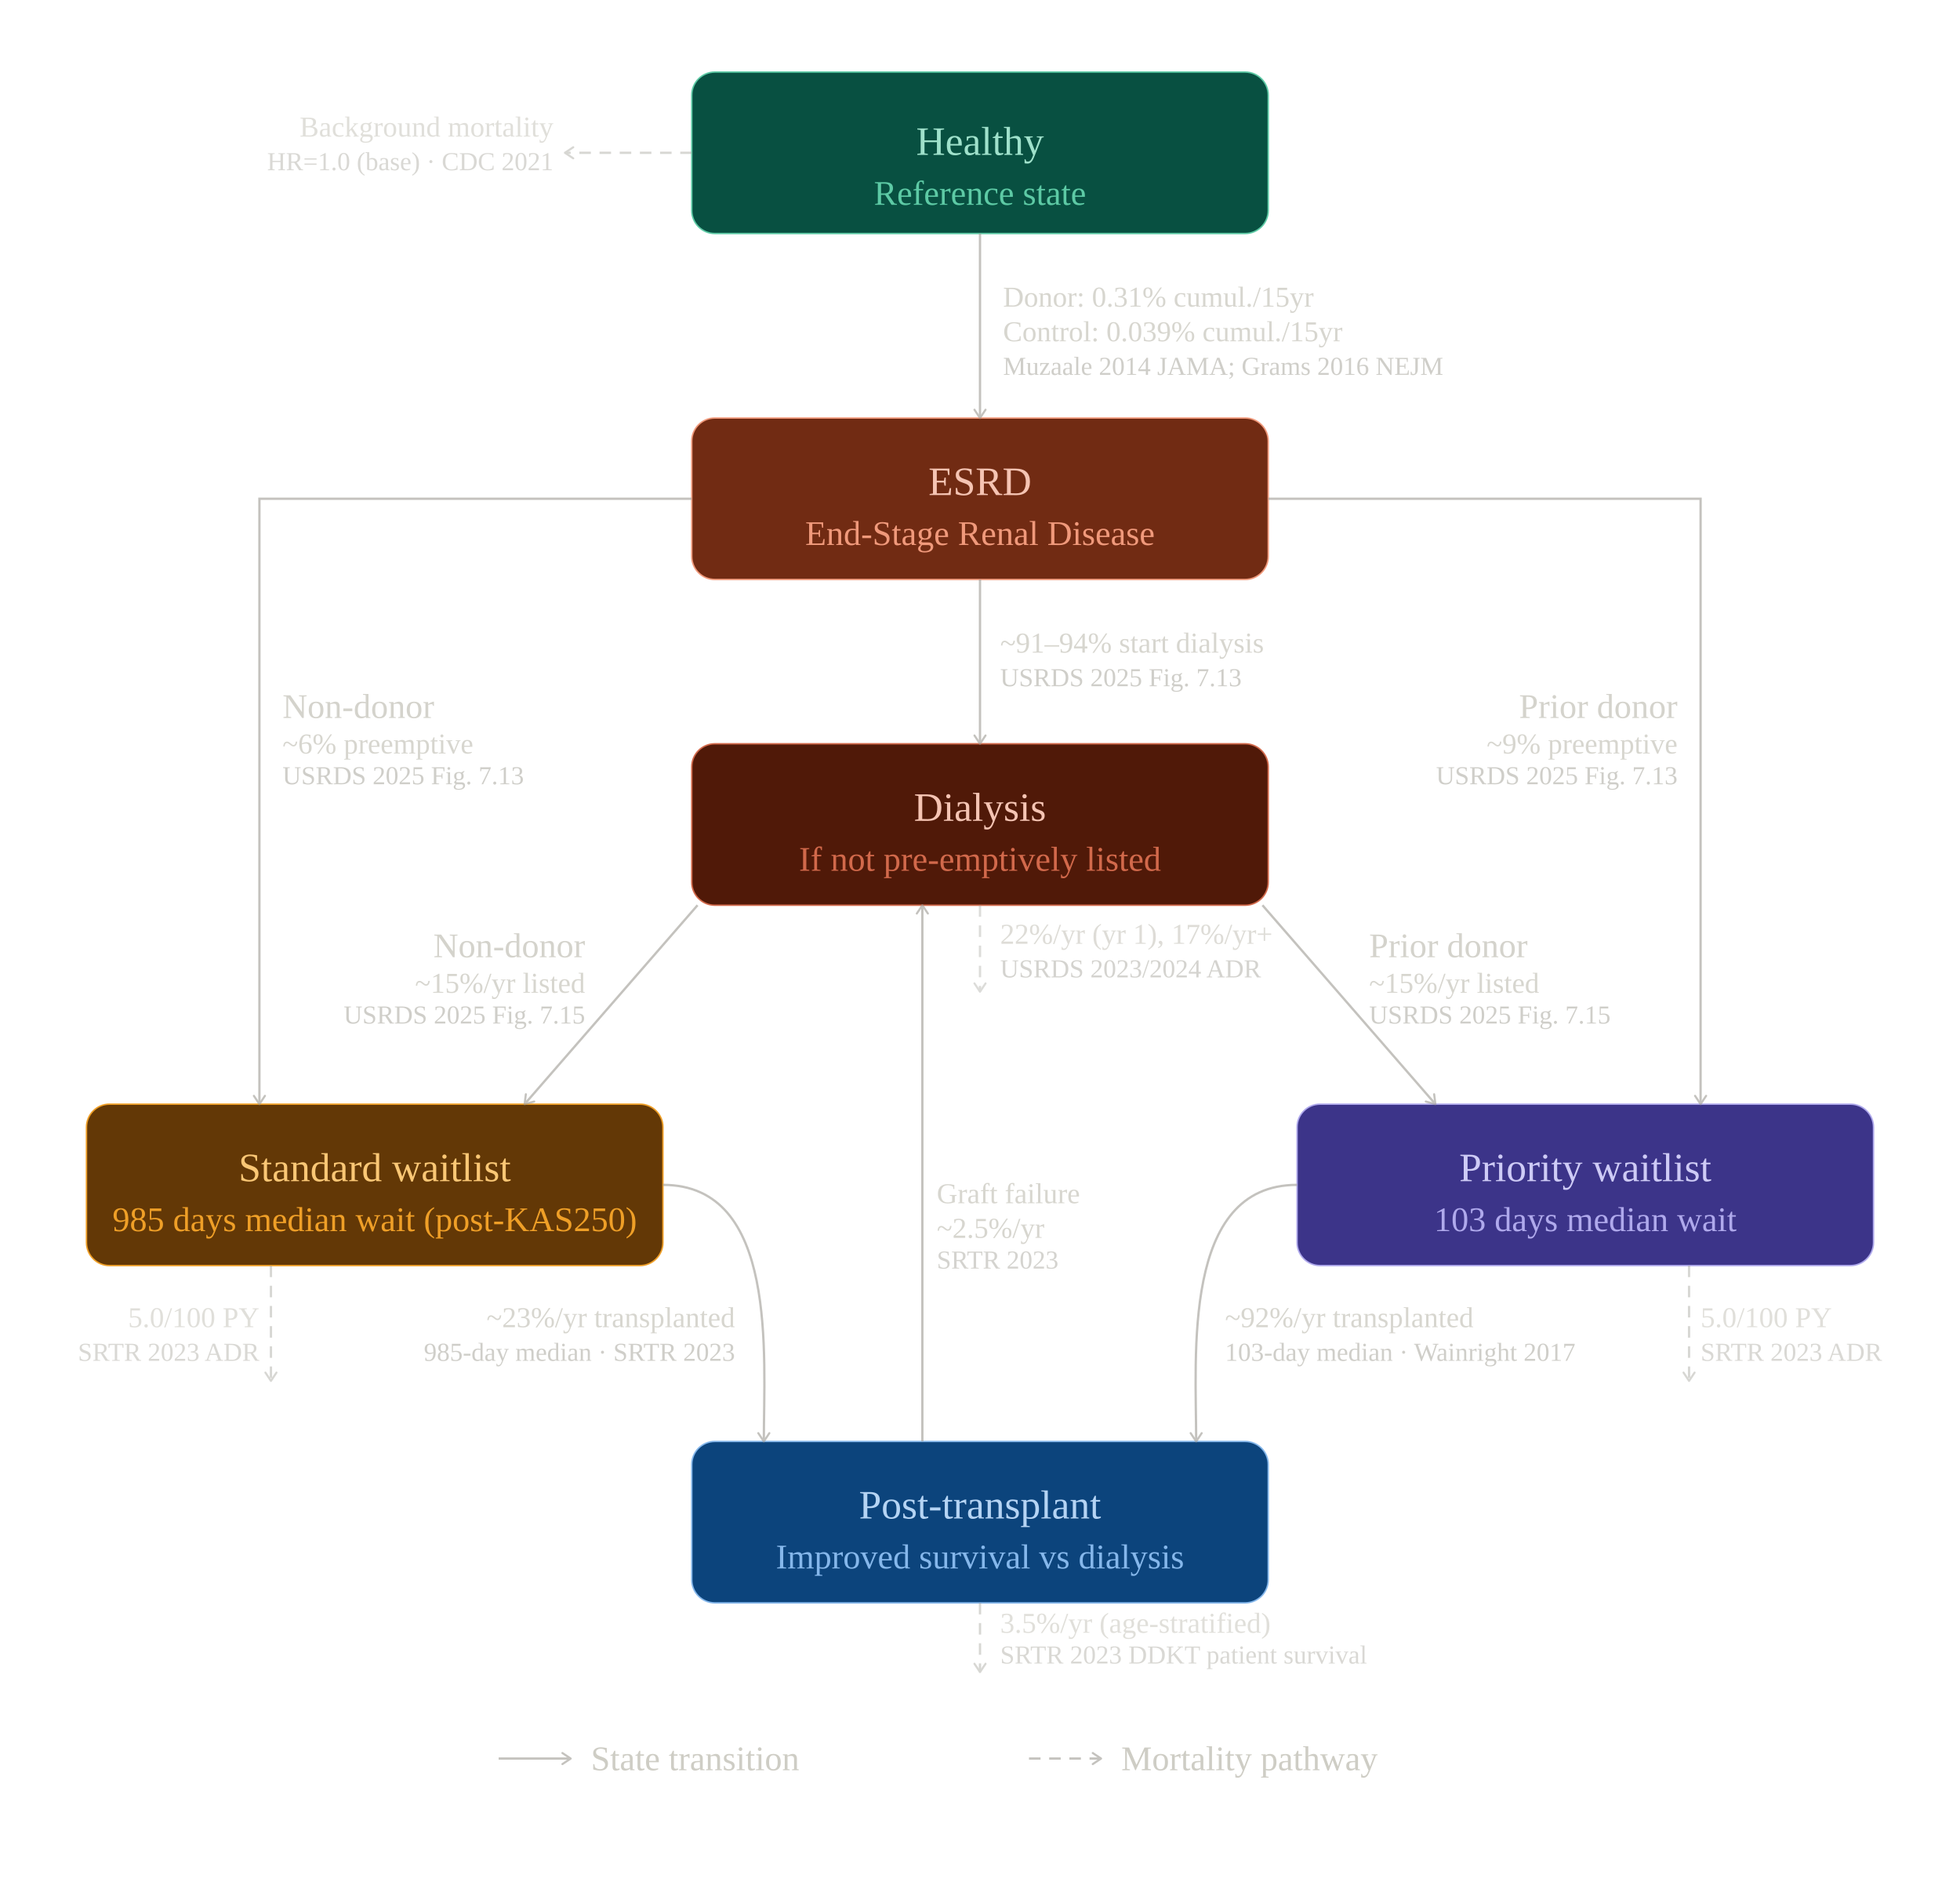
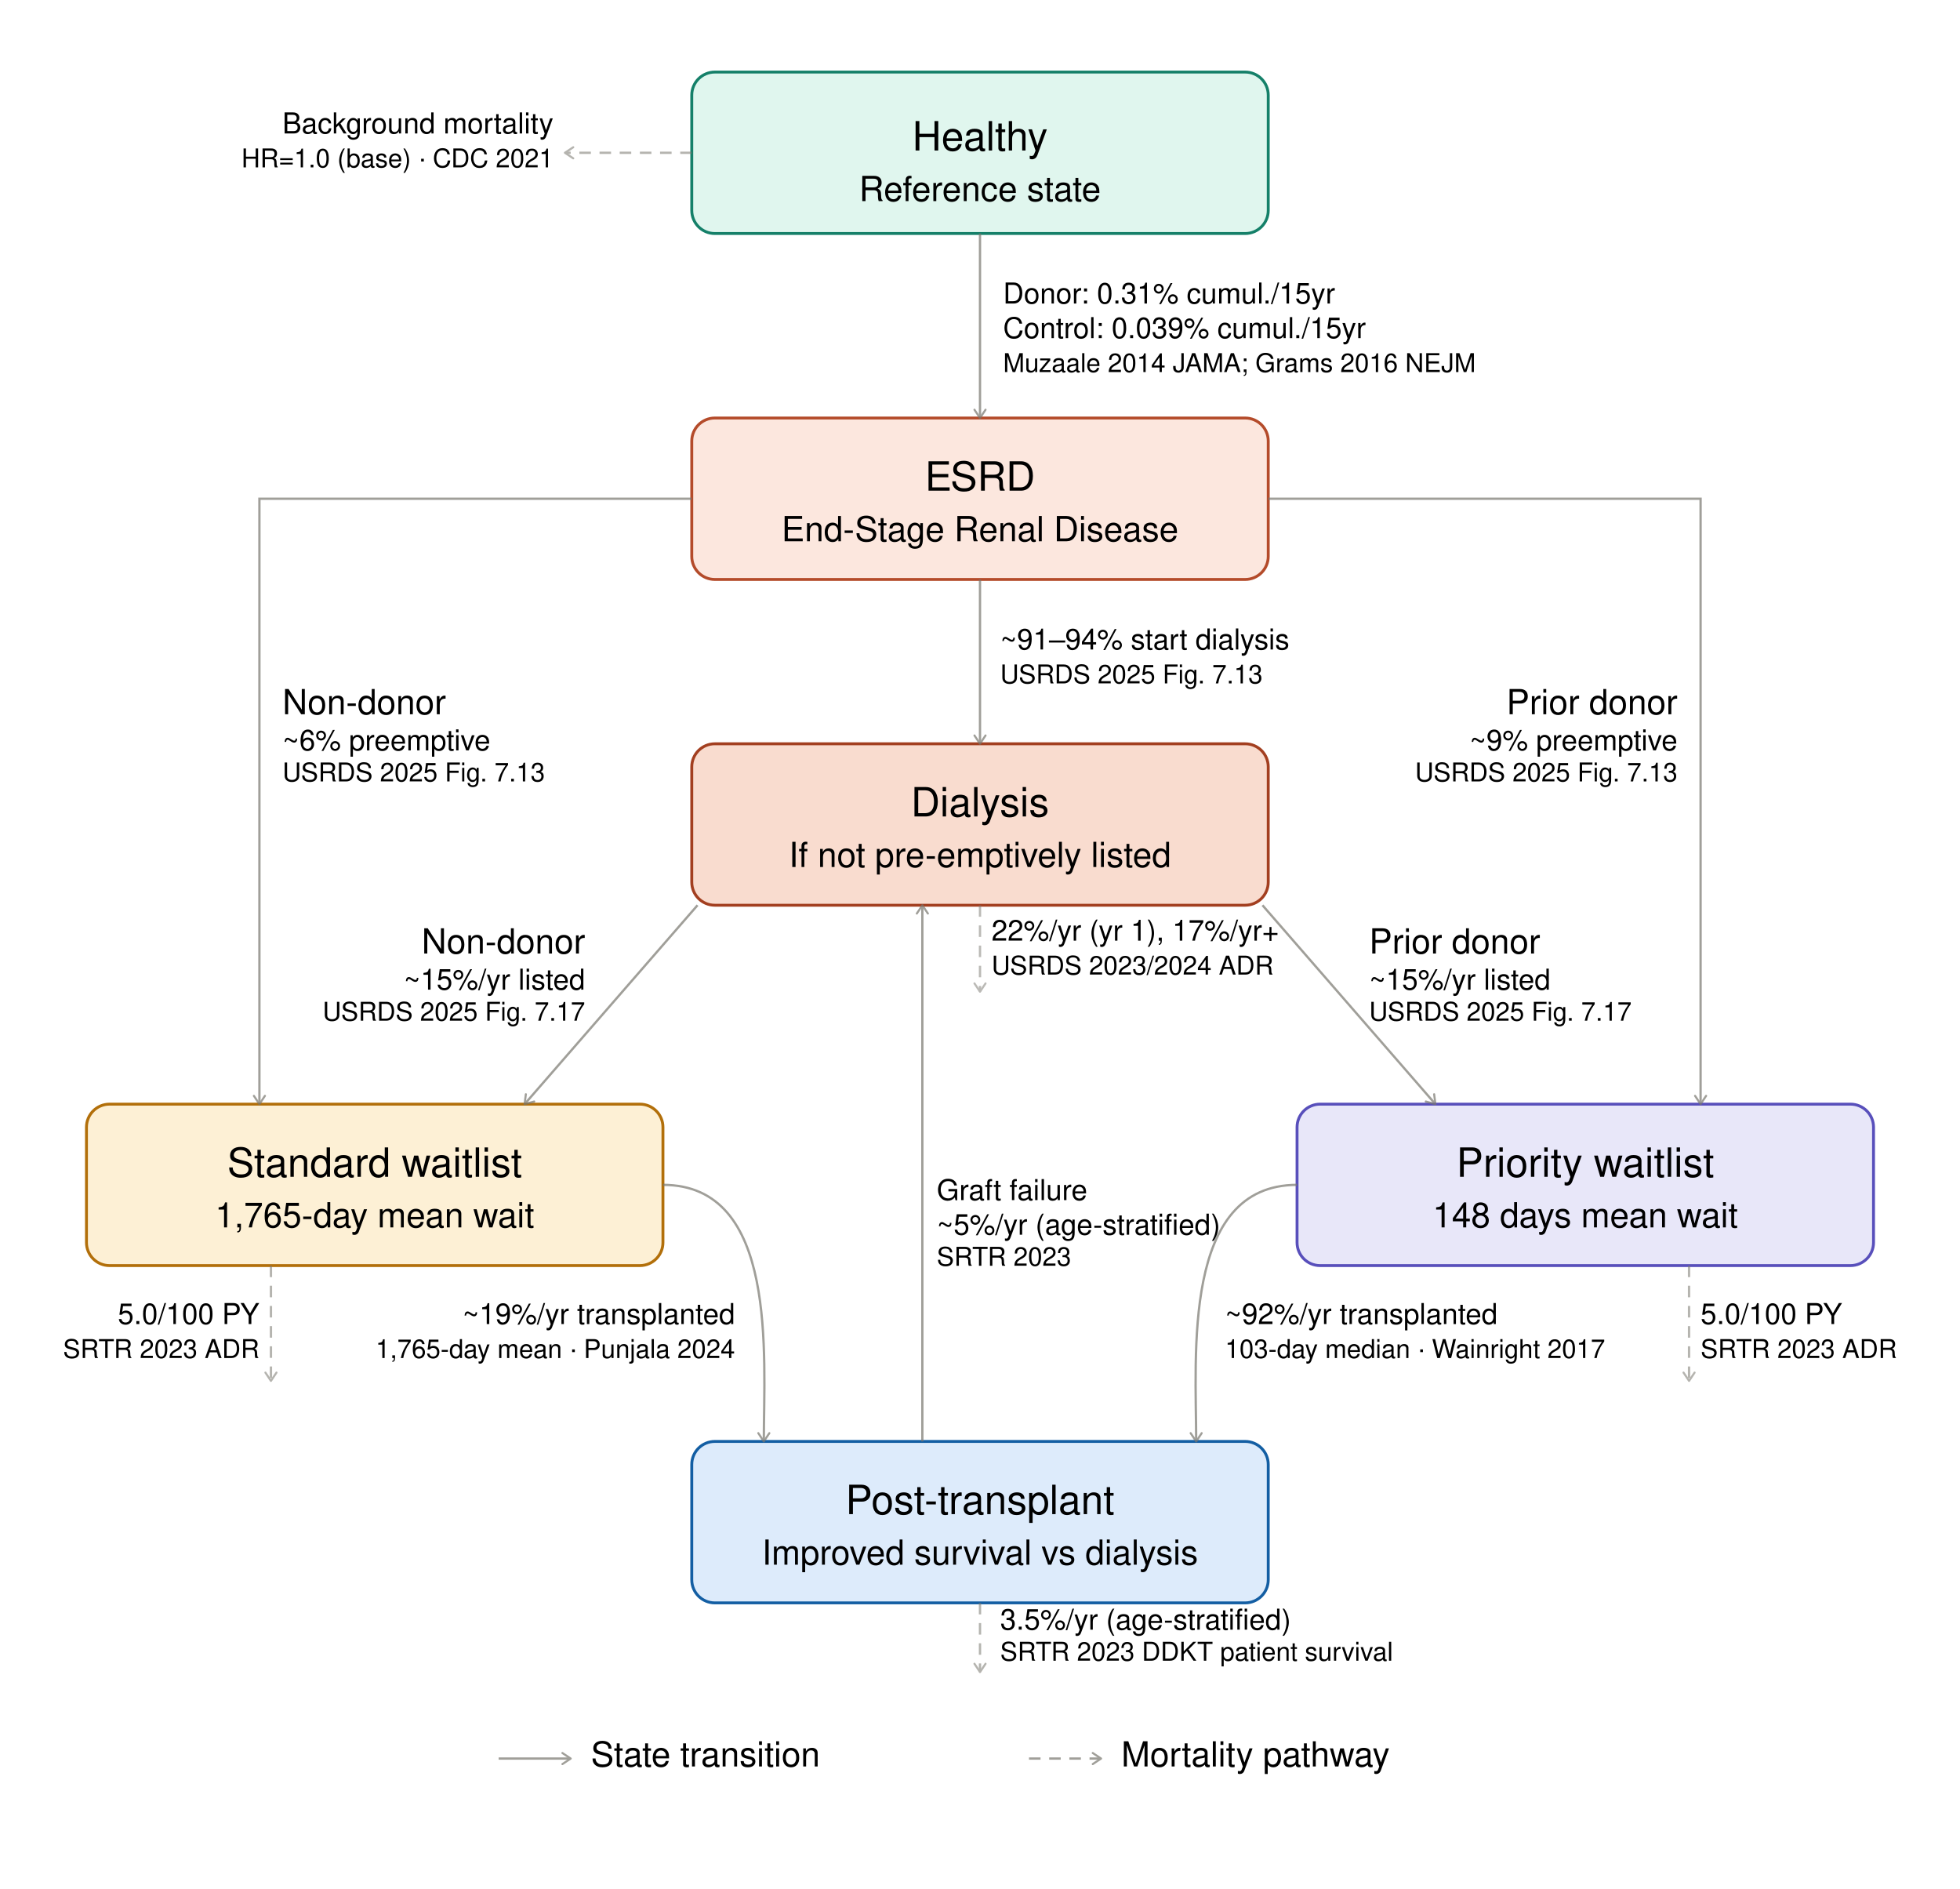
<svg xmlns="http://www.w3.org/2000/svg" width="100%" viewBox="0 -30 680 655" role="img">
+   <rect x="-10" y="-40" width="700" height="675" fill="rgb(255,255,255)" />
  <defs>
    <marker id="arrow" viewBox="0 0 10 10" refX="8" refY="5" markerWidth="6" markerHeight="6" orient="auto-start-reverse">
      <path d="M2 1L8 5L2 9" fill="none" stroke="context-stroke" stroke-width="1.5" stroke-linecap="round" stroke-linejoin="round" />
    </marker>
+     <style>text { font-family: Helvetica, Arial, sans-serif; }</style>
  </defs>
-   <rect x="240" y="-5" width="200" height="56" rx="8" stroke-width="0.5" style="fill:rgb(8,80,65);stroke:rgb(93,202,165);" />
-   <text x="340" y="19" text-anchor="middle" dominant-baseline="central" style="fill:rgb(159,225,203);font-size:14px;font-weight:500;">Healthy</text>
-   <text x="340" y="37" text-anchor="middle" dominant-baseline="central" style="fill:rgb(93,202,165);font-size:12px;">Reference state</text>
-   <rect x="240" y="115" width="200" height="56" rx="8" stroke-width="0.5" style="fill:rgb(113,43,19);stroke:rgb(240,153,123);" />
-   <text x="340" y="137" text-anchor="middle" dominant-baseline="central" style="fill:rgb(245,196,179);font-size:14px;font-weight:500;">ESRD</text>
-   <text x="340" y="155" text-anchor="middle" dominant-baseline="central" style="fill:rgb(240,153,123);font-size:12px;">End-Stage Renal Disease</text>
-   <rect x="240" y="228" width="200" height="56" rx="8" stroke-width="0.5" style="fill:rgb(80,25,8);stroke:rgb(210,105,75);" />
-   <text x="340" y="250" text-anchor="middle" dominant-baseline="central" style="fill:rgb(245,196,179);font-size:14px;font-weight:500;">Dialysis</text>
-   <text x="340" y="268" text-anchor="middle" dominant-baseline="central" style="fill:rgb(210,105,75);font-size:12px;">If not pre-emptively listed</text>
-   <rect x="30" y="353" width="200" height="56" rx="8" stroke-width="0.5" style="fill:rgb(99,56,6);stroke:rgb(239,159,39);" />
-   <text x="130" y="375" text-anchor="middle" dominant-baseline="central" style="fill:rgb(250,199,117);font-size:14px;font-weight:500;">Standard waitlist</text>
-   <text x="130" y="393" text-anchor="middle" dominant-baseline="central" style="fill:rgb(239,159,39);font-size:12px;">985 days median wait (post-KAS250)</text>
-   <rect x="450" y="353" width="200" height="56" rx="8" stroke-width="0.5" style="fill:rgb(60,52,137);stroke:rgb(175,169,236);" />
-   <text x="550" y="375" text-anchor="middle" dominant-baseline="central" style="fill:rgb(206,203,246);font-size:14px;font-weight:500;">Priority waitlist</text>
-   <text x="550" y="393" text-anchor="middle" dominant-baseline="central" style="fill:rgb(175,169,236);font-size:12px;">103 days median wait</text>
-   <rect x="240" y="470" width="200" height="56" rx="8" stroke-width="0.5" style="fill:rgb(12,68,124);stroke:rgb(133,183,235);" />
-   <text x="340" y="492" text-anchor="middle" dominant-baseline="central" style="fill:rgb(181,212,244);font-size:14px;font-weight:500;">Post-transplant</text>
-   <text x="340" y="510" text-anchor="middle" dominant-baseline="central" style="fill:rgb(133,183,235);font-size:12px;">Improved survival vs dialysis</text>
-   <path d="M340 51 L340 115" fill="none" stroke="rgb(156,154,146)" stroke-width="0.8" marker-end="url(#arrow)" opacity="0.6" />
-   <text x="348" y="73" dominant-baseline="central" opacity="0.65" style="fill:rgb(194,192,182);font-size:10px;">Donor: 0.31% cumul./15yr</text>
-   <text x="348" y="85" dominant-baseline="central" opacity="0.65" style="fill:rgb(194,192,182);font-size:10px;">Control: 0.039% cumul./15yr</text>
-   <text x="348" y="97" dominant-baseline="central" opacity="0.5" style="fill:rgb(160,158,148);font-size:9px;">Muzaale 2014 JAMA; Grams 2016 NEJM</text>
-   <path d="M240 23 L196 23" fill="none" stroke="rgb(156,154,146)" stroke-width="0.8" stroke-dasharray="4 3" marker-end="url(#arrow)" opacity="0.4" />
-   <text x="192" y="14" text-anchor="end" dominant-baseline="central" opacity="0.5" style="fill:rgb(194,192,182);font-size:10px;">Background mortality</text>
-   <text x="192" y="26" text-anchor="end" dominant-baseline="central" opacity="0.4" style="fill:rgb(160,158,148);font-size:9px;">HR=1.0 (base) · CDC 2021</text>
-   <path d="M340 171 L340 228" fill="none" stroke="rgb(156,154,146)" stroke-width="0.8" marker-end="url(#arrow)" opacity="0.6" />
-   <text x="347" y="193" dominant-baseline="central" opacity="0.65" style="fill:rgb(194,192,182);font-size:10px;">~91–94% start dialysis</text>
-   <text x="347" y="205" dominant-baseline="central" opacity="0.5" style="fill:rgb(160,158,148);font-size:9px;">USRDS 2025 Fig. 7.13</text>
-   <path d="M240 143 L90 143 L90 353" fill="none" stroke="rgb(156,154,146)" stroke-width="0.8" marker-end="url(#arrow)" opacity="0.6" />
-   <text x="98" y="215" dominant-baseline="central" opacity="0.7" style="fill:rgb(194,192,182);font-size:12px;">Non-donor</text>
-   <text x="98" y="228" dominant-baseline="central" opacity="0.65" style="fill:rgb(194,192,182);font-size:10px;">~6% preemptive</text>
-   <text x="98" y="239" dominant-baseline="central" opacity="0.5" style="fill:rgb(160,158,148);font-size:9px;">USRDS 2025 Fig. 7.13</text>
-   <path d="M440 143 L590 143 L590 353" fill="none" stroke="rgb(156,154,146)" stroke-width="0.8" marker-end="url(#arrow)" opacity="0.6" />
-   <text x="582" y="215" text-anchor="end" dominant-baseline="central" opacity="0.7" style="fill:rgb(194,192,182);font-size:12px;">Prior donor</text>
-   <text x="582" y="228" text-anchor="end" dominant-baseline="central" opacity="0.65" style="fill:rgb(194,192,182);font-size:10px;">~9% preemptive</text>
-   <text x="582" y="239" text-anchor="end" dominant-baseline="central" opacity="0.5" style="fill:rgb(160,158,148);font-size:9px;">USRDS 2025 Fig. 7.13</text>
-   <path d="M242 284 L182 353" fill="none" stroke="rgb(156,154,146)" stroke-width="0.8" marker-end="url(#arrow)" opacity="0.6" />
-   <text x="203" y="298" text-anchor="end" dominant-baseline="central" opacity="0.7" style="fill:rgb(194,192,182);font-size:12px;">Non-donor</text>
-   <text x="203" y="311" text-anchor="end" dominant-baseline="central" opacity="0.65" style="fill:rgb(194,192,182);font-size:10px;">~15%/yr listed</text>
-   <text x="203" y="322" text-anchor="end" dominant-baseline="central" opacity="0.5" style="fill:rgb(160,158,148);font-size:9px;">USRDS 2025 Fig. 7.15</text>
-   <path d="M438 284 L498 353" fill="none" stroke="rgb(156,154,146)" stroke-width="0.8" marker-end="url(#arrow)" opacity="0.6" />
-   <text x="475" y="298" dominant-baseline="central" opacity="0.7" style="fill:rgb(194,192,182);font-size:12px;">Prior donor</text>
-   <text x="475" y="311" dominant-baseline="central" opacity="0.65" style="fill:rgb(194,192,182);font-size:10px;">~15%/yr listed</text>
-   <text x="475" y="322" dominant-baseline="central" opacity="0.5" style="fill:rgb(160,158,148);font-size:9px;">USRDS 2025 Fig. 7.15</text>
-   <path d="M340 284 L340 314" fill="none" stroke="rgb(156,154,146)" stroke-width="0.8" stroke-dasharray="4 3" marker-end="url(#arrow)" opacity="0.35" />
-   <text x="347" y="294" dominant-baseline="central" opacity="0.55" style="fill:rgb(194,192,182);font-size:10px;">22%/yr (yr 1), 17%/yr+</text>
-   <text x="347" y="306" dominant-baseline="central" opacity="0.45" style="fill:rgb(160,158,148);font-size:9px;">USRDS 2023/2024 ADR</text>
-   <path d="M230 381 C270 381 265 440 265 470" fill="none" stroke="rgb(156,154,146)" stroke-width="0.8" marker-end="url(#arrow)" opacity="0.6" />
-   <text x="255" y="427" text-anchor="end" dominant-baseline="central" opacity="0.65" style="fill:rgb(194,192,182);font-size:10px;">~23%/yr transplanted</text>
-   <text x="255" y="439" text-anchor="end" dominant-baseline="central" opacity="0.5" style="fill:rgb(160,158,148);font-size:9px;">985-day median · SRTR 2023</text>
-   <path d="M450 381 C410 381 415 440 415 470" fill="none" stroke="rgb(156,154,146)" stroke-width="0.8" marker-end="url(#arrow)" opacity="0.6" />
-   <text x="425" y="427" dominant-baseline="central" opacity="0.65" style="fill:rgb(194,192,182);font-size:10px;">~92%/yr transplanted</text>
-   <text x="425" y="439" dominant-baseline="central" opacity="0.5" style="fill:rgb(160,158,148);font-size:9px;">103-day median · Wainright 2017</text>
-   <path d="M94 409 L94 449" fill="none" stroke="rgb(156,154,146)" stroke-width="0.8" stroke-dasharray="4 3" marker-end="url(#arrow)" opacity="0.4" />
-   <text x="90" y="427" text-anchor="end" dominant-baseline="central" opacity="0.5" style="fill:rgb(194,192,182);font-size:10px;">5.0/100 PY</text>
-   <text x="90" y="439" text-anchor="end" dominant-baseline="central" opacity="0.4" style="fill:rgb(160,158,148);font-size:9px;">SRTR 2023 ADR</text>
-   <path d="M586 409 L586 449" fill="none" stroke="rgb(156,154,146)" stroke-width="0.8" stroke-dasharray="4 3" marker-end="url(#arrow)" opacity="0.4" />
-   <text x="590" y="427" dominant-baseline="central" opacity="0.5" style="fill:rgb(194,192,182);font-size:10px;">5.0/100 PY</text>
-   <text x="590" y="439" dominant-baseline="central" opacity="0.4" style="fill:rgb(160,158,148);font-size:9px;">SRTR 2023 ADR</text>
-   <path d="M340 526 L340 550" fill="none" stroke="rgb(156,154,146)" stroke-width="0.8" stroke-dasharray="4 3" marker-end="url(#arrow)" opacity="0.4" />
-   <text x="347" y="533" dominant-baseline="central" opacity="0.5" style="fill:rgb(194,192,182);font-size:10px;">3.5%/yr (age-stratified)</text>
-   <text x="347" y="544" dominant-baseline="central" opacity="0.4" style="fill:rgb(160,158,148);font-size:9px;">SRTR 2023 DDKT patient survival</text>
-   <path d="M320 470 L320 284" fill="none" stroke="rgb(156,154,146)" stroke-width="0.8" marker-end="url(#arrow)" opacity="0.6" />
-   <text x="325" y="384" text-anchor="start" dominant-baseline="central" opacity="0.65" style="fill:rgb(194,192,182);font-size:10px;">Graft failure</text>
-   <text x="325" y="396" text-anchor="start" dominant-baseline="central" opacity="0.65" style="fill:rgb(194,192,182);font-size:10px;">~2.5%/yr</text>
-   <text x="325" y="407" text-anchor="start" dominant-baseline="central" opacity="0.45" style="fill:rgb(160,158,148);font-size:9px;">SRTR 2023</text>
-   <line x1="173" y1="580" x2="198" y2="580" stroke="rgb(156,154,146)" stroke-width="0.8" opacity="0.6" marker-end="url(#arrow)" />
-   <text x="205" y="580" dominant-baseline="central" opacity="0.8" style="fill:rgb(194,192,182);font-size:12px;">State transition</text>
-   <line x1="357" y1="580" x2="382" y2="580" stroke="rgb(156,154,146)" stroke-width="0.8" stroke-dasharray="4 3" opacity="0.6" marker-end="url(#arrow)" />
-   <text x="389" y="580" dominant-baseline="central" opacity="0.8" style="fill:rgb(194,192,182);font-size:12px;">Mortality pathway</text>
+   <rect x="240" y="-5" width="200" height="56" rx="8" stroke-width="1" style="fill:rgb(224,246,238);stroke:rgb(21,128,105);" />
+   <text x="340" y="19" text-anchor="middle" dominant-baseline="central" style="fill:black;font-size:14px;font-weight:500;">Healthy</text>
+   <text x="340" y="37" text-anchor="middle" dominant-baseline="central" style="fill:black;font-size:12px;">Reference state</text>
+   <rect x="240" y="115" width="200" height="56" rx="8" stroke-width="1" style="fill:rgb(252,231,222);stroke:rgb(180,75,42);" />
+   <text x="340" y="137" text-anchor="middle" dominant-baseline="central" style="fill:black;font-size:14px;font-weight:500;">ESRD</text>
+   <text x="340" y="155" text-anchor="middle" dominant-baseline="central" style="fill:black;font-size:12px;">End-Stage Renal Disease</text>
+   <rect x="240" y="228" width="200" height="56" rx="8" stroke-width="1" style="fill:rgb(249,220,207);stroke:rgb(163,63,32);" />
+   <text x="340" y="250" text-anchor="middle" dominant-baseline="central" style="fill:black;font-size:14px;font-weight:500;">Dialysis</text>
+   <text x="340" y="268" text-anchor="middle" dominant-baseline="central" style="fill:black;font-size:12px;">If not pre-emptively listed</text>
+   <rect x="30" y="353" width="200" height="56" rx="8" stroke-width="1" style="fill:rgb(253,240,213);stroke:rgb(178,111,10);" />
+   <text x="130" y="375" text-anchor="middle" dominant-baseline="central" style="fill:black;font-size:14px;font-weight:500;">Standard waitlist</text>
+   <text x="130" y="393" text-anchor="middle" dominant-baseline="central" style="fill:black;font-size:12px;">1,765-day mean wait</text>
+   <rect x="450" y="353" width="200" height="56" rx="8" stroke-width="1" style="fill:rgb(232,231,249);stroke:rgb(88,79,187);" />
+   <text x="550" y="375" text-anchor="middle" dominant-baseline="central" style="fill:black;font-size:14px;font-weight:500;">Priority waitlist</text>
+   <text x="550" y="393" text-anchor="middle" dominant-baseline="central" style="fill:black;font-size:12px;">148 days mean wait</text>
+   <rect x="240" y="470" width="200" height="56" rx="8" stroke-width="1" style="fill:rgb(221,235,251);stroke:rgb(19,94,163);" />
+   <text x="340" y="492" text-anchor="middle" dominant-baseline="central" style="fill:black;font-size:14px;font-weight:500;">Post-transplant</text>
+   <text x="340" y="510" text-anchor="middle" dominant-baseline="central" style="fill:black;font-size:12px;">Improved survival vs dialysis</text>
+   <path d="M340 51 L340 115" fill="none" stroke="rgb(120,118,110)" stroke-width="0.8" marker-end="url(#arrow)" opacity="0.7" />
+   <text x="348" y="73" dominant-baseline="central" style="fill:black;font-size:10px;">Donor: 0.31% cumul./15yr</text>
+   <text x="348" y="85" dominant-baseline="central" style="fill:black;font-size:10px;">Control: 0.039% cumul./15yr</text>
+   <text x="348" y="97" dominant-baseline="central" style="fill:black;font-size:9px;">Muzaale 2014 JAMA; Grams 2016 NEJM</text>
+   <path d="M240 23 L196 23" fill="none" stroke="rgb(120,118,110)" stroke-width="0.8" stroke-dasharray="4 3" marker-end="url(#arrow)" opacity="0.55" />
+   <text x="192" y="14" text-anchor="end" dominant-baseline="central" style="fill:black;font-size:10px;">Background mortality</text>
+   <text x="192" y="26" text-anchor="end" dominant-baseline="central" style="fill:black;font-size:9px;">HR=1.0 (base) · CDC 2021</text>
+   <path d="M340 171 L340 228" fill="none" stroke="rgb(120,118,110)" stroke-width="0.8" marker-end="url(#arrow)" opacity="0.7" />
+   <text x="347" y="193" dominant-baseline="central" style="fill:black;font-size:10px;">~91–94% start dialysis</text>
+   <text x="347" y="205" dominant-baseline="central" style="fill:black;font-size:9px;">USRDS 2025 Fig. 7.13</text>
+   <path d="M240 143 L90 143 L90 353" fill="none" stroke="rgb(120,118,110)" stroke-width="0.8" marker-end="url(#arrow)" opacity="0.7" />
+   <text x="98" y="215" dominant-baseline="central" style="fill:black;font-size:12px;">Non-donor</text>
+   <text x="98" y="228" dominant-baseline="central" style="fill:black;font-size:10px;">~6% preemptive</text>
+   <text x="98" y="239" dominant-baseline="central" style="fill:black;font-size:9px;">USRDS 2025 Fig. 7.13</text>
+   <path d="M440 143 L590 143 L590 353" fill="none" stroke="rgb(120,118,110)" stroke-width="0.8" marker-end="url(#arrow)" opacity="0.7" />
+   <text x="582" y="215" text-anchor="end" dominant-baseline="central" style="fill:black;font-size:12px;">Prior donor</text>
+   <text x="582" y="228" text-anchor="end" dominant-baseline="central" style="fill:black;font-size:10px;">~9% preemptive</text>
+   <text x="582" y="239" text-anchor="end" dominant-baseline="central" style="fill:black;font-size:9px;">USRDS 2025 Fig. 7.13</text>
+   <path d="M242 284 L182 353" fill="none" stroke="rgb(120,118,110)" stroke-width="0.8" marker-end="url(#arrow)" opacity="0.7" />
+   <text x="203" y="298" text-anchor="end" dominant-baseline="central" style="fill:black;font-size:12px;">Non-donor</text>
+   <text x="203" y="311" text-anchor="end" dominant-baseline="central" style="fill:black;font-size:10px;">~15%/yr listed</text>
+   <text x="203" y="322" text-anchor="end" dominant-baseline="central" style="fill:black;font-size:9px;">USRDS 2025 Fig. 7.17</text>
+   <path d="M438 284 L498 353" fill="none" stroke="rgb(120,118,110)" stroke-width="0.8" marker-end="url(#arrow)" opacity="0.7" />
+   <text x="475" y="298" dominant-baseline="central" style="fill:black;font-size:12px;">Prior donor</text>
+   <text x="475" y="311" dominant-baseline="central" style="fill:black;font-size:10px;">~15%/yr listed</text>
+   <text x="475" y="322" dominant-baseline="central" style="fill:black;font-size:9px;">USRDS 2025 Fig. 7.17</text>
+   <path d="M340 284 L340 314" fill="none" stroke="rgb(120,118,110)" stroke-width="0.8" stroke-dasharray="4 3" marker-end="url(#arrow)" opacity="0.5" />
+   <text x="344" y="294" dominant-baseline="central" style="fill:black;font-size:10px;">22%/yr (yr 1), 17%/yr+</text>
+   <text x="344" y="306" dominant-baseline="central" style="fill:black;font-size:9px;">USRDS 2023/2024 ADR</text>
+   <path d="M230 381 C270 381 265 440 265 470" fill="none" stroke="rgb(120,118,110)" stroke-width="0.8" marker-end="url(#arrow)" opacity="0.7" />
+   <text x="255" y="427" text-anchor="end" dominant-baseline="central" style="fill:black;font-size:10px;">~19%/yr transplanted</text>
+   <text x="255" y="439" text-anchor="end" dominant-baseline="central" style="fill:black;font-size:9px;">1,765-day mean · Punjala 2024</text>
+   <path d="M450 381 C410 381 415 440 415 470" fill="none" stroke="rgb(120,118,110)" stroke-width="0.8" marker-end="url(#arrow)" opacity="0.7" />
+   <text x="425" y="427" dominant-baseline="central" style="fill:black;font-size:10px;">~92%/yr transplanted</text>
+   <text x="425" y="439" dominant-baseline="central" style="fill:black;font-size:9px;">103-day median · Wainright 2017</text>
+   <path d="M94 409 L94 449" fill="none" stroke="rgb(120,118,110)" stroke-width="0.8" stroke-dasharray="4 3" marker-end="url(#arrow)" opacity="0.55" />
+   <text x="90" y="427" text-anchor="end" dominant-baseline="central" style="fill:black;font-size:10px;">5.0/100 PY</text>
+   <text x="90" y="439" text-anchor="end" dominant-baseline="central" style="fill:black;font-size:9px;">SRTR 2023 ADR</text>
+   <path d="M586 409 L586 449" fill="none" stroke="rgb(120,118,110)" stroke-width="0.8" stroke-dasharray="4 3" marker-end="url(#arrow)" opacity="0.55" />
+   <text x="590" y="427" dominant-baseline="central" style="fill:black;font-size:10px;">5.0/100 PY</text>
+   <text x="590" y="439" dominant-baseline="central" style="fill:black;font-size:9px;">SRTR 2023 ADR</text>
+   <path d="M340 526 L340 550" fill="none" stroke="rgb(120,118,110)" stroke-width="0.8" stroke-dasharray="4 3" marker-end="url(#arrow)" opacity="0.55" />
+   <text x="347" y="533" dominant-baseline="central" style="fill:black;font-size:10px;">3.5%/yr (age-stratified)</text>
+   <text x="347" y="544" dominant-baseline="central" style="fill:black;font-size:9px;">SRTR 2023 DDKT patient survival</text>
+   <path d="M320 470 L320 284" fill="none" stroke="rgb(120,118,110)" stroke-width="0.8" marker-end="url(#arrow)" opacity="0.7" />
+   <text x="325" y="384" text-anchor="start" dominant-baseline="central" style="fill:black;font-size:10px;">Graft failure</text>
+   <text x="325" y="396" text-anchor="start" dominant-baseline="central" style="fill:black;font-size:10px;">~5%/yr (age-stratified)</text>
+   <text x="325" y="407" text-anchor="start" dominant-baseline="central" style="fill:black;font-size:9px;">SRTR 2023</text>
+   <line x1="173" y1="580" x2="198" y2="580" stroke="rgb(120,118,110)" stroke-width="0.8" opacity="0.7" marker-end="url(#arrow)" />
+   <text x="205" y="580" dominant-baseline="central" style="fill:black;font-size:12px;">State transition</text>
+   <line x1="357" y1="580" x2="382" y2="580" stroke="rgb(120,118,110)" stroke-width="0.8" stroke-dasharray="4 3" opacity="0.7" marker-end="url(#arrow)" />
+   <text x="389" y="580" dominant-baseline="central" style="fill:black;font-size:12px;">Mortality pathway</text>
</svg>
